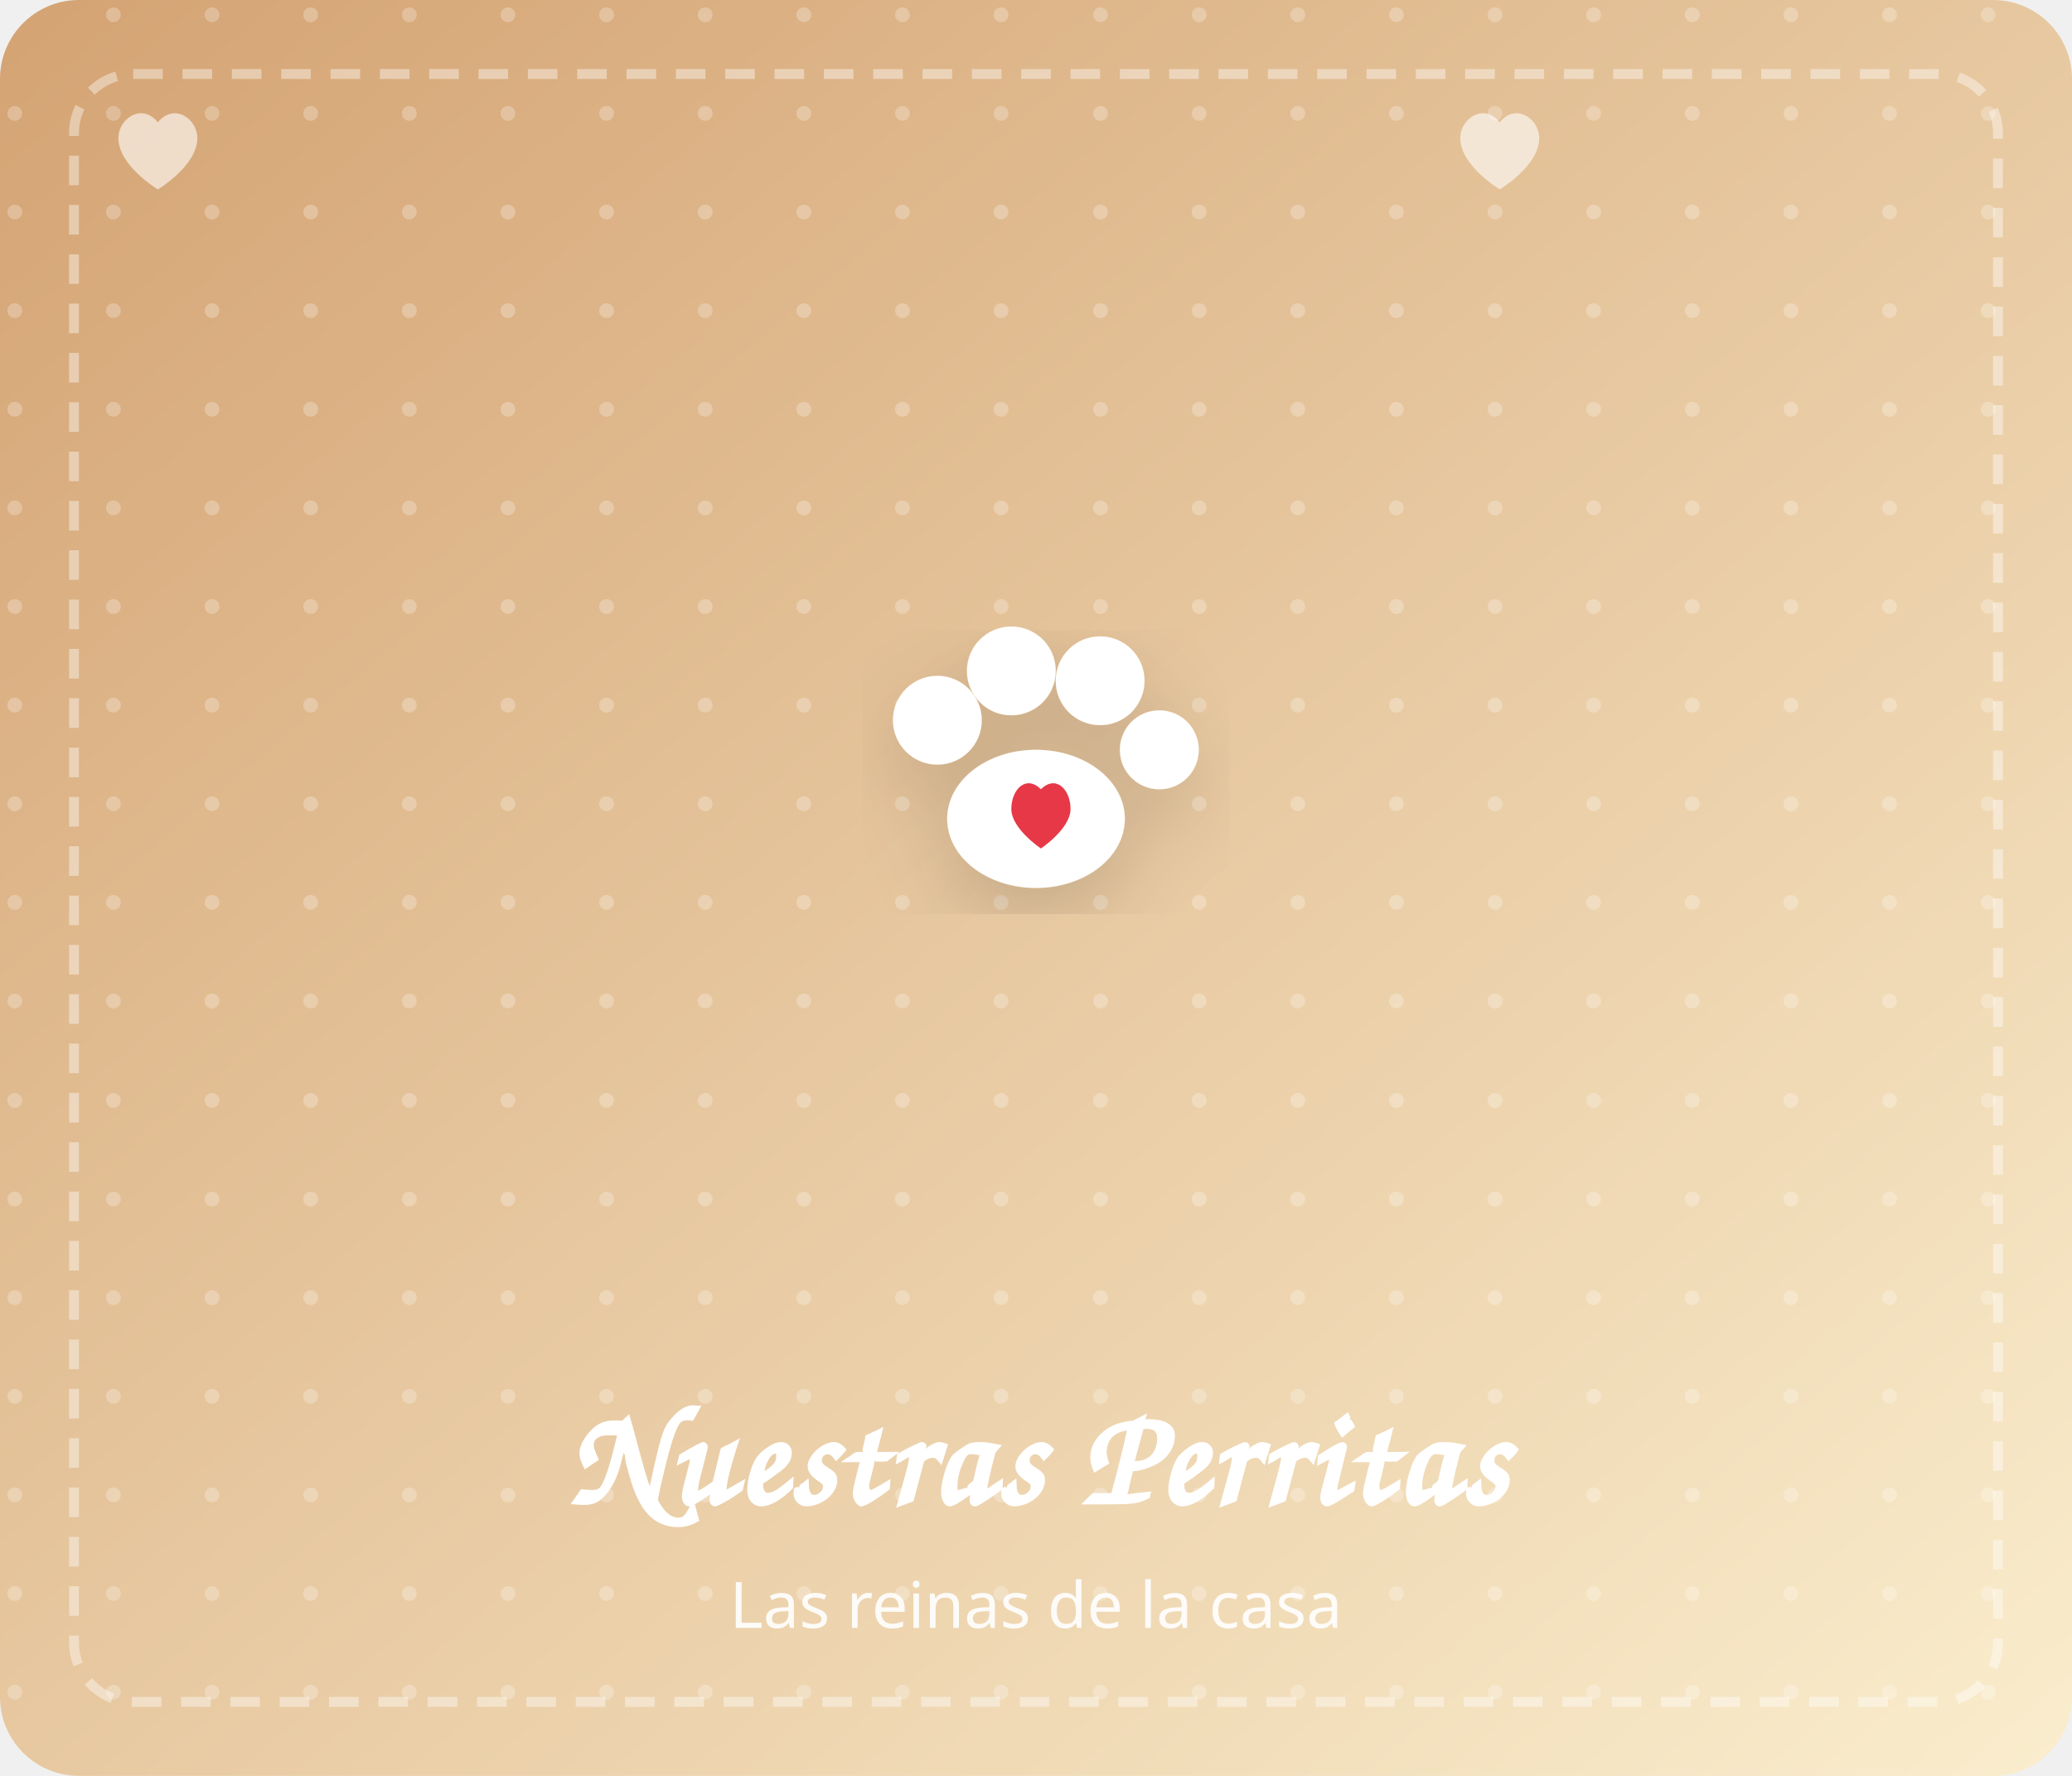
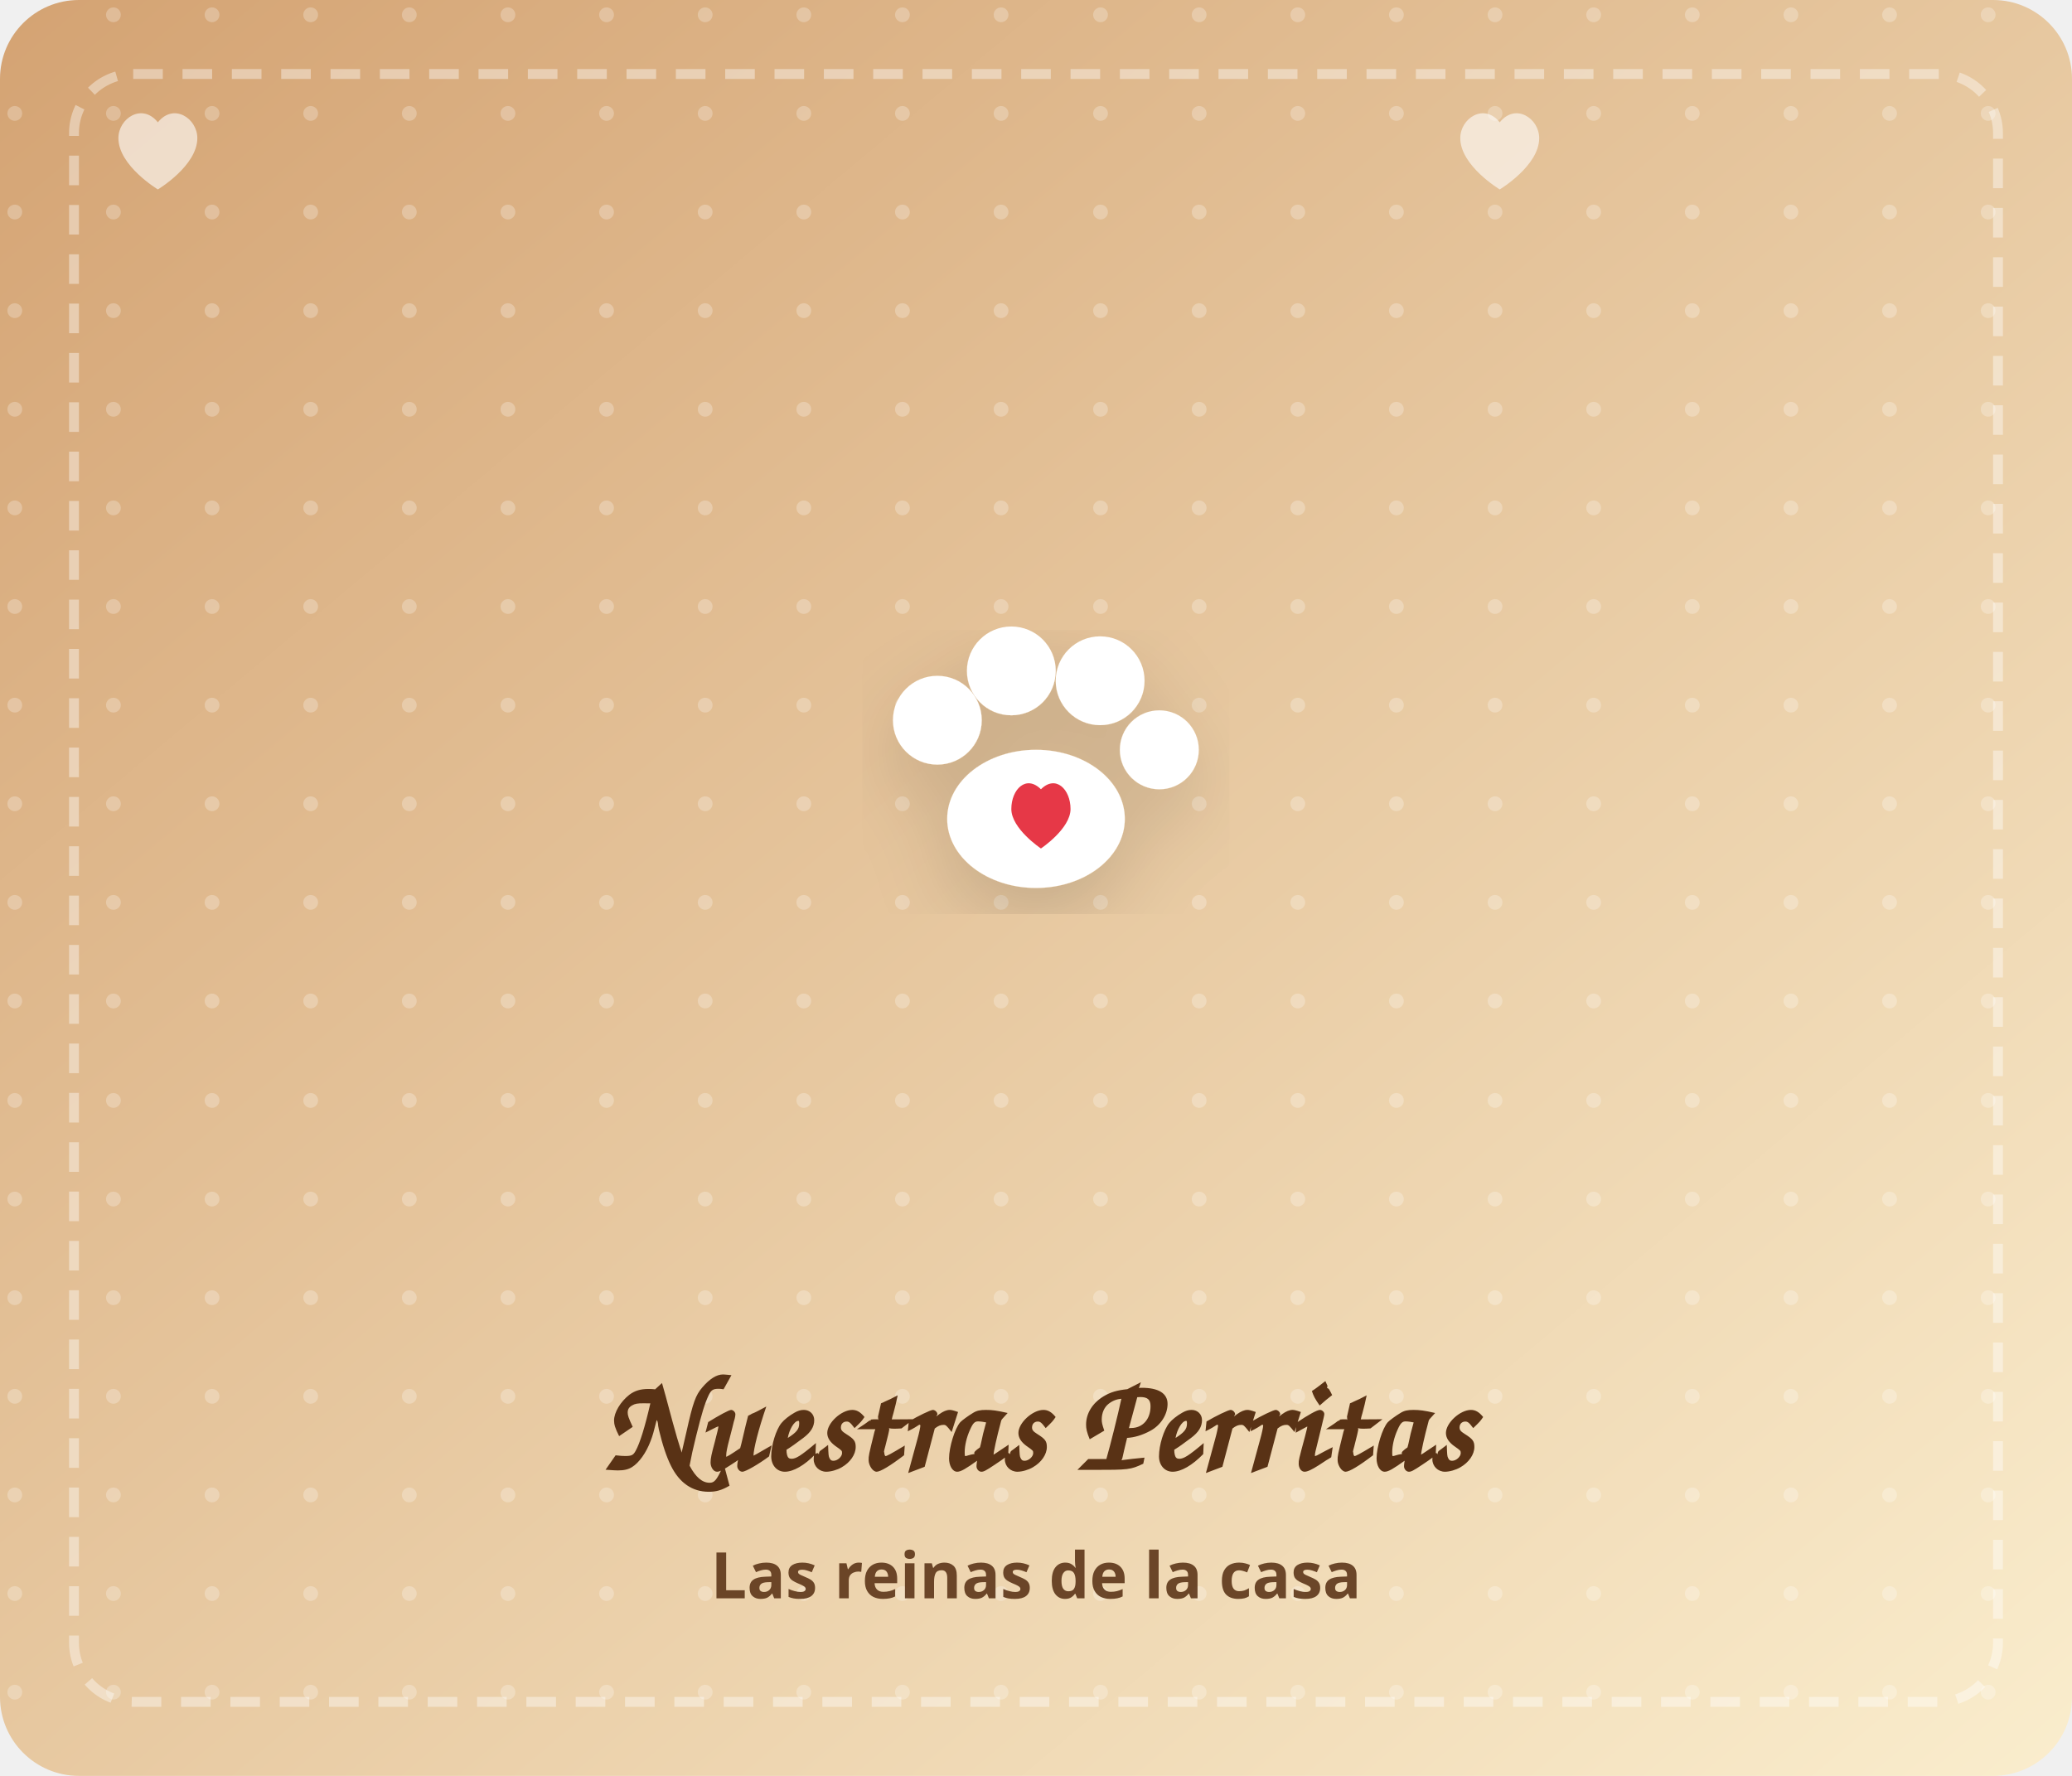
<svg xmlns="http://www.w3.org/2000/svg" viewBox="0 0 420 360" width="100%" height="100%">
  <defs>
    <linearGradient id="bgGrad" x1="0%" y1="0%" x2="100%" y2="100%">
      <stop offset="0%" stop-color="#d4a373" />
      <stop offset="100%" stop-color="#faedcd" />
    </linearGradient>
    <pattern id="dotPattern" x="0" y="0" width="20" height="20" patternUnits="userSpaceOnUse">
      <circle cx="3" cy="3" r="1.5" fill="rgba(255,255,255,0.25)" />
    </pattern>
    <filter id="shadow" x="-10%" y="-10%" width="120%" height="120%">
      <feDropShadow dx="0" dy="6" stdDeviation="8" flood-color="rgba(0,0,0,0.15)" />
    </filter>
  </defs>
  <rect width="420" height="360" fill="url(#bgGrad)" rx="16" />
  <rect width="420" height="360" fill="url(#dotPattern)" rx="16" />
  <rect x="15" y="15" width="390" height="330" fill="none" stroke="rgba(255,255,255,0.4)" stroke-width="2" stroke-dasharray="6,4" rx="12" />
  <g transform="translate(210.0, 155.0)" filter="url(#shadow)">
    <g transform="translate(-45, -45)">
      <ellipse cx="45" cy="56" rx="18" ry="14" fill="#ffffff" />
      <circle cx="25" cy="36" r="9" fill="#ffffff" />
      <circle cx="40" cy="26" r="9" fill="#ffffff" />
      <circle cx="58" cy="28" r="9" fill="#ffffff" />
      <circle cx="70" cy="42" r="8" fill="#ffffff" />
      <path d="M 40,54 C 40,50 43,47 46,50 C 49,47 52,50 52,54 C 52,58 46,62 46,62 C 46,62 40,58 40,54 Z" fill="#e63946" />
    </g>
  </g>
-   <text x="210.0" y="305" text-anchor="middle" font-family="'Caveat', cursive, sans-serif" font-size="28" font-weight="bold" fill="#ffffff" letter-spacing="1">
+   <text x="210.0" y="298" text-anchor="middle" font-family="'Caveat', cursive, sans-serif" font-size="27" font-weight="bold" fill="#593215" letter-spacing="0.5">
    Nuestras Perritas
  </text>
-   <text x="210.0" y="330" text-anchor="middle" font-family="'Montserrat', sans-serif" font-size="13" font-weight="500" fill="rgba(255,255,255,0.9)">
+   <text x="210.0" y="324" text-anchor="middle" font-family="'Montserrat', sans-serif" font-size="13" font-weight="600" fill="#593215" opacity="0.88">
    Las reinas de la casa
  </text>
  <g fill="rgba(255,255,255,0.6)">
    <path d="M 30,35 C 30,30 36,26 40,31 C 44,26 50,30 50,35 C 50,42 40,48 40,48 C 40,48 30,42 30,35 Z" transform="scale(0.8)" />
    <path d="M 370,35 C 370,30 376,26 380,31 C 384,26 390,30 390,35 C 390,42 380,48 380,48 C 380,48 370,42 370,35 Z" transform="scale(0.8)" />
  </g>
</svg>
